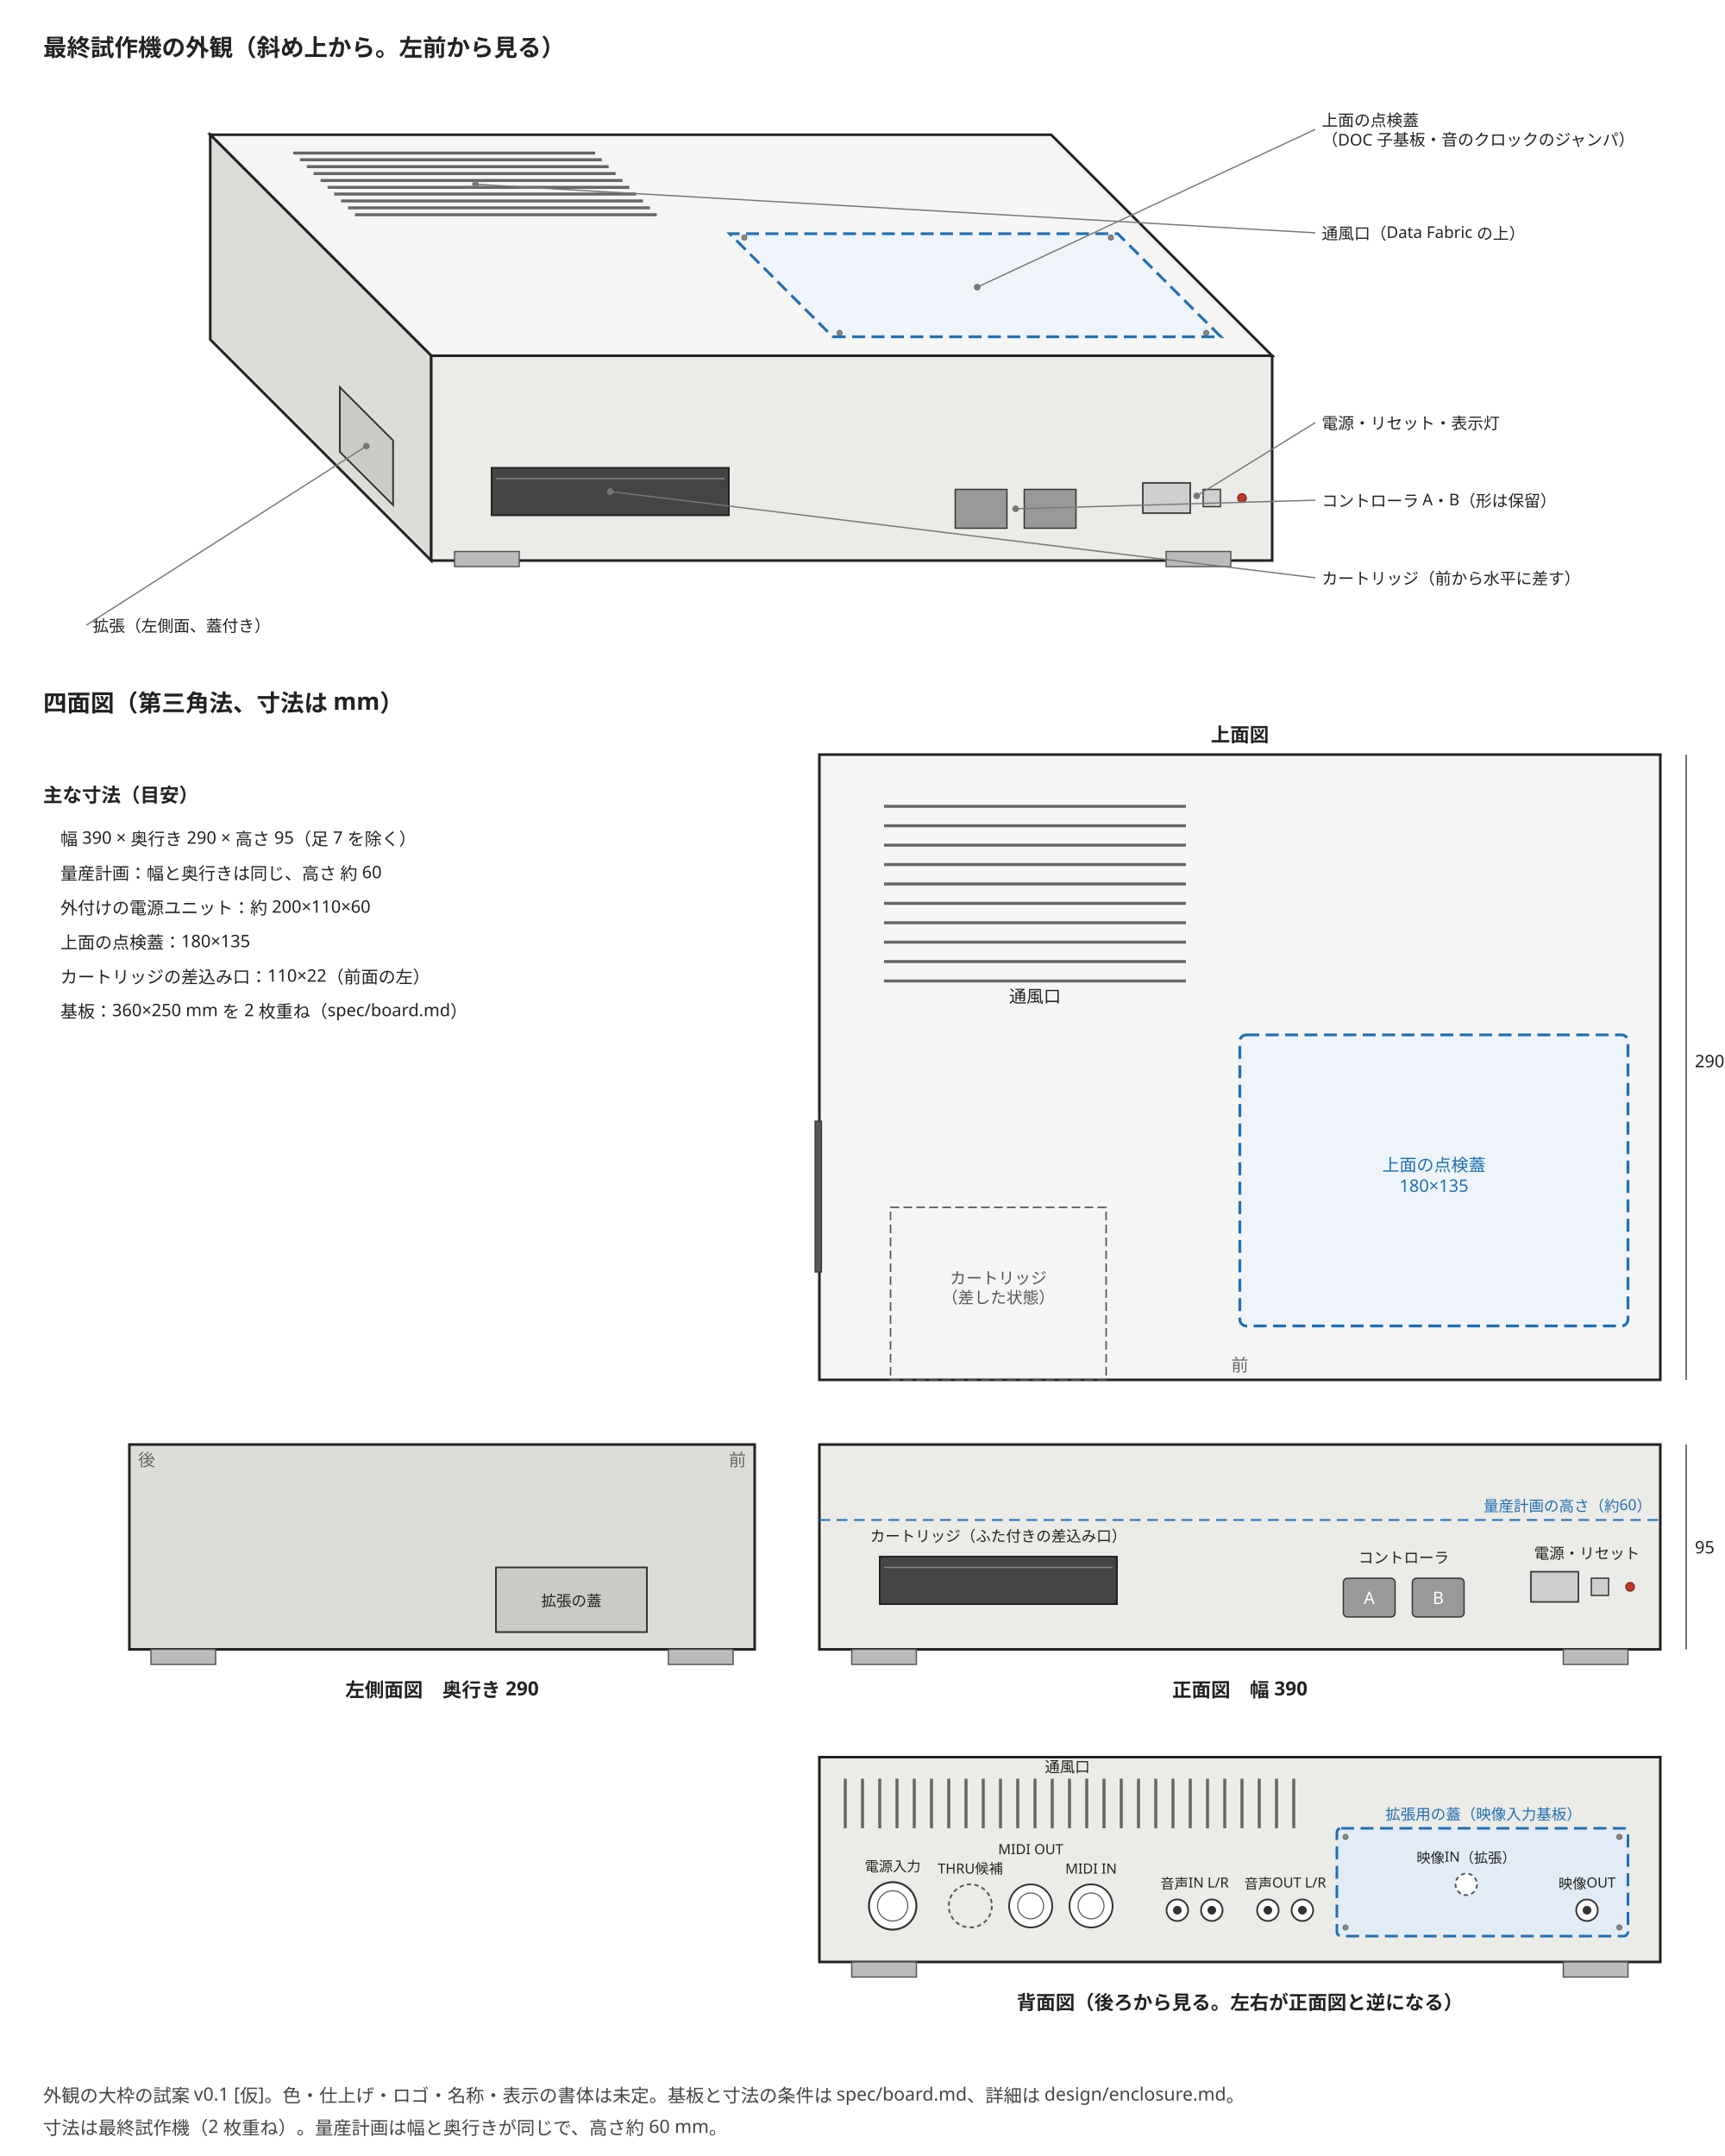
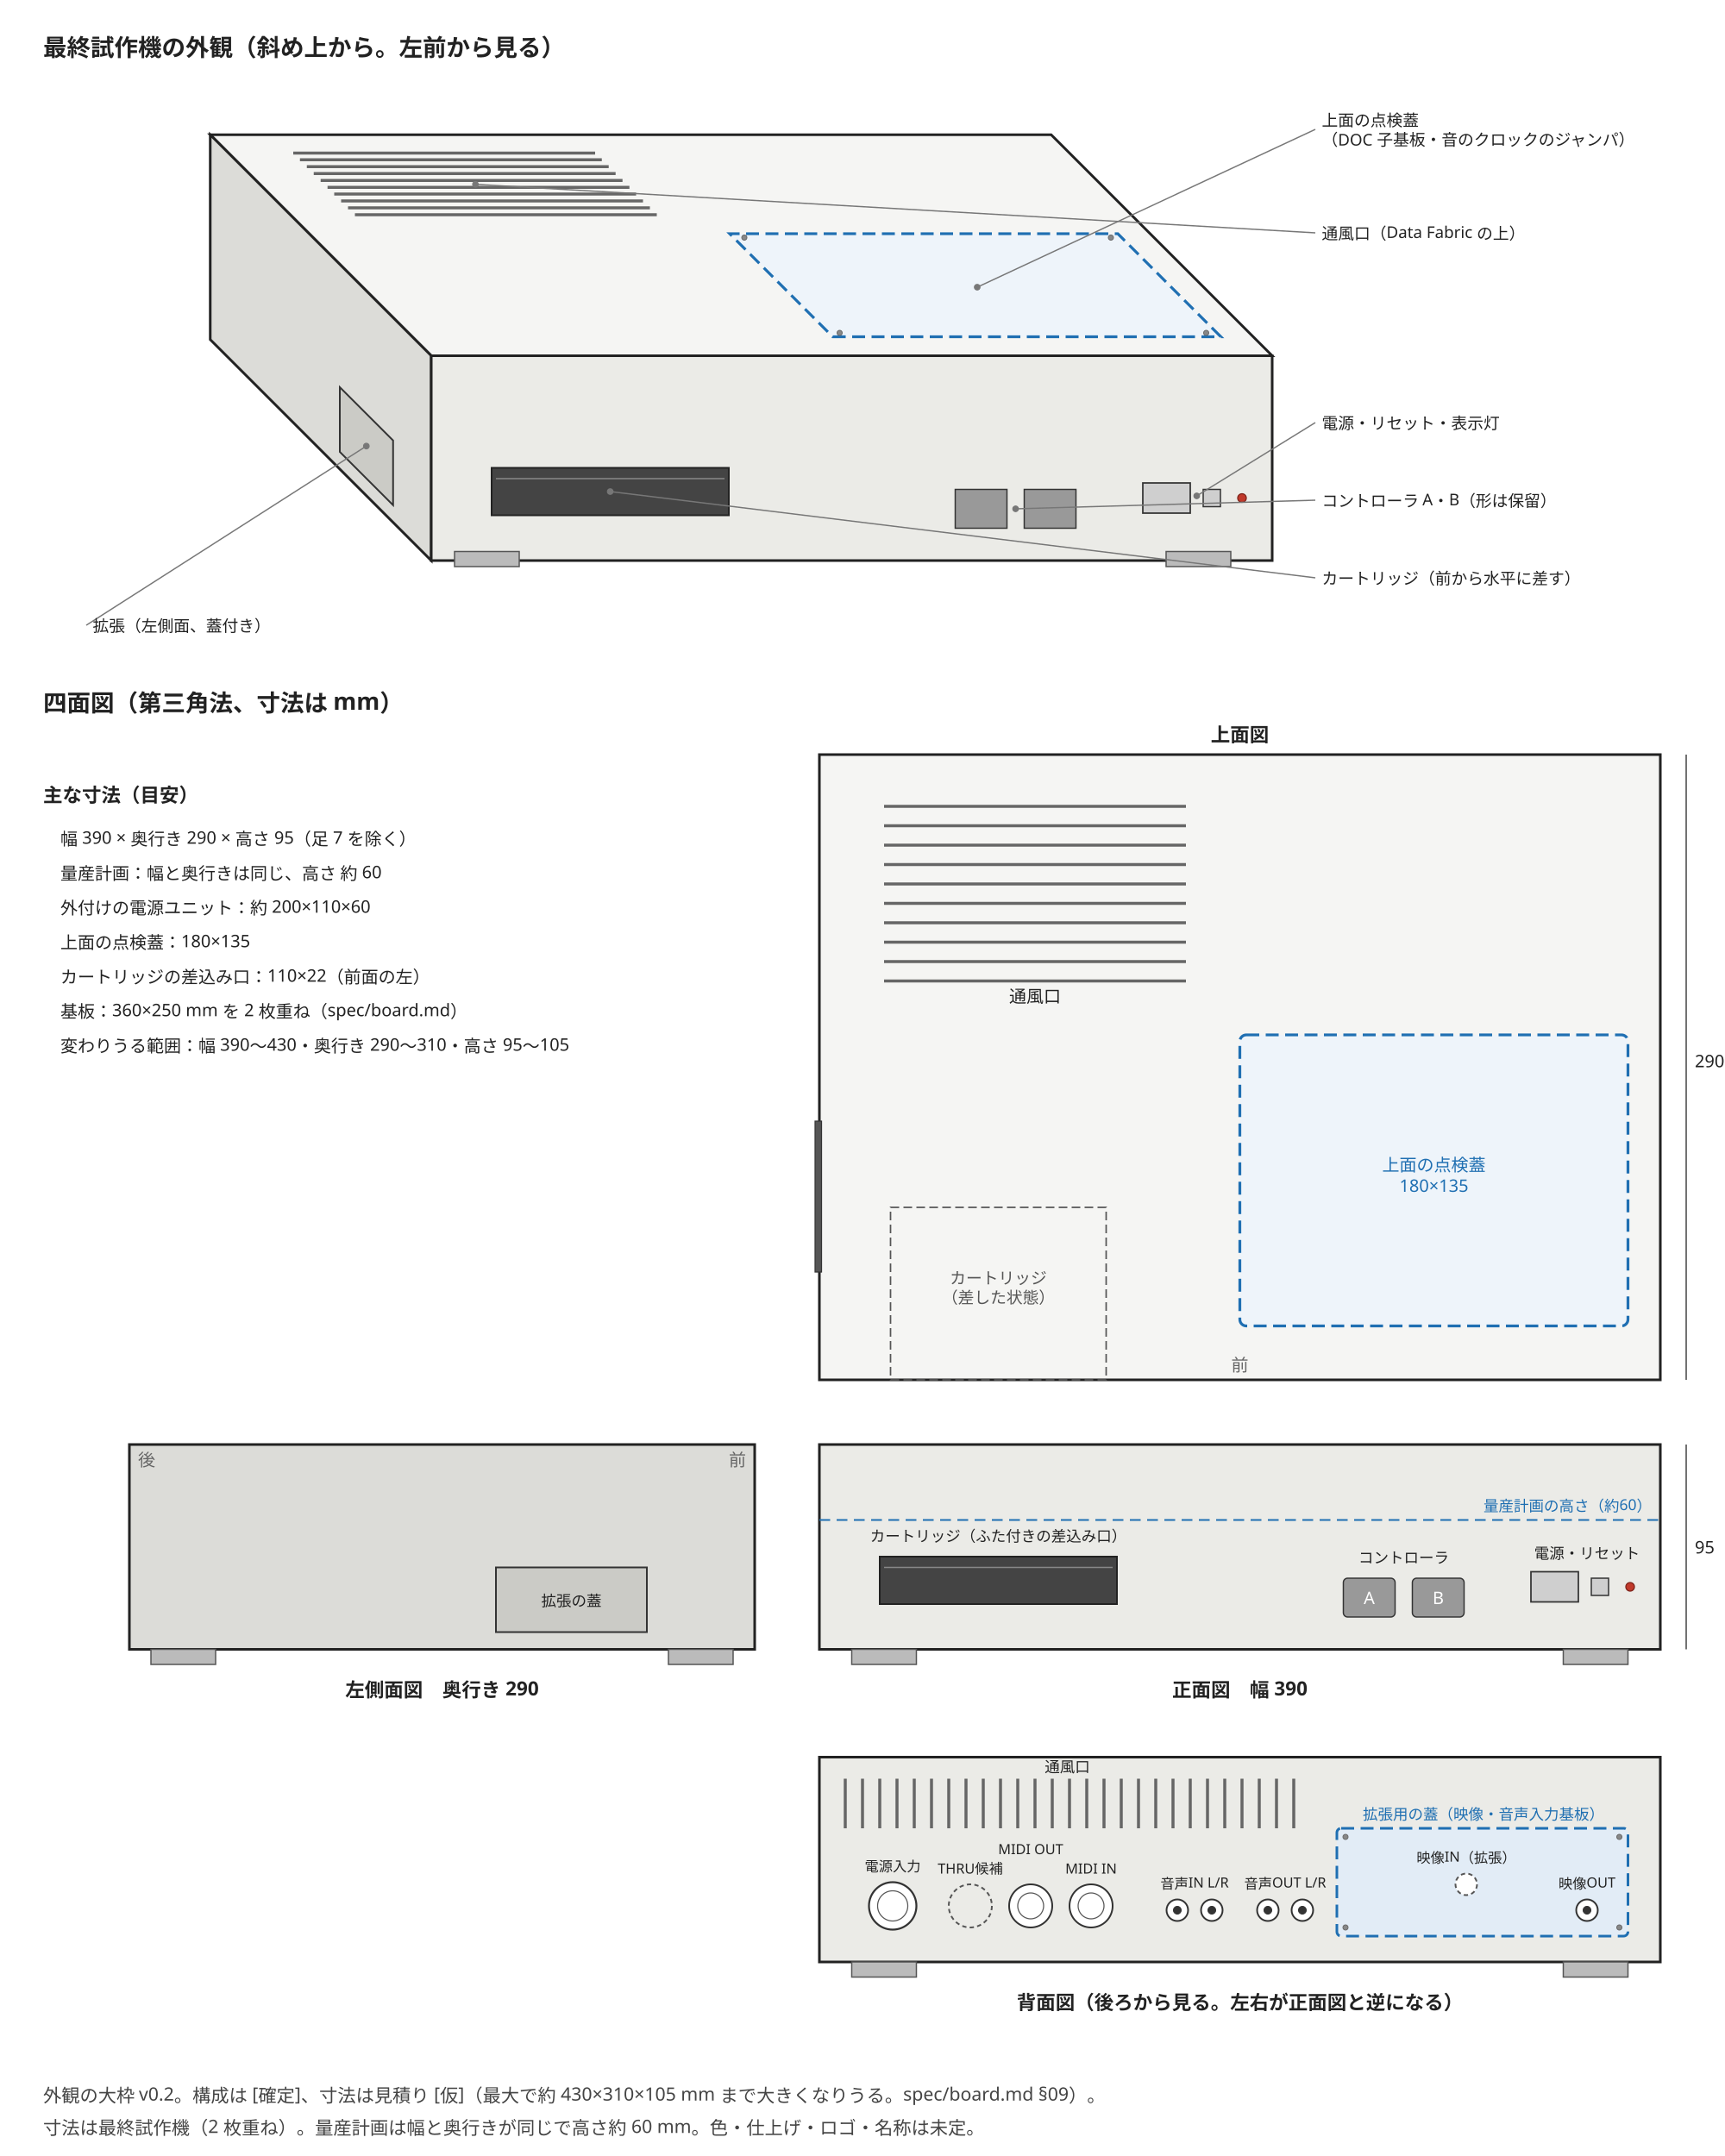
<svg xmlns="http://www.w3.org/2000/svg" viewBox="0 0 800 1000" width="800" height="1000" font-family="'Noto Sans JP', 'Hiragino Sans', 'Yu Gothic', 'Meiryo', sans-serif">
  <rect x="0" y="0" width="800" height="1000" fill="#ffffff" />
  <text x="20.0" y="26.0" font-size="11" text-anchor="start" font-weight="bold" fill="#222">最終試作機の外観（斜め上から。左前から見る）</text>
  <polygon points="200.0,165.0 590.0,165.0 487.5,62.5 97.5,62.5" fill="#f5f5f3" stroke="#222" stroke-width="1.2" />
  <polygon points="200.0,260.0 200.0,165.0 97.5,62.5 97.5,157.5" fill="#dcdcd8" stroke="#222" stroke-width="1.2" />
  <polygon points="200.0,260.0 590.0,260.0 590.0,165.0 200.0,165.0" fill="#ebebe7" stroke="#222" stroke-width="1.2" />
  <polygon points="210.8,262.8 240.8,262.8 240.8,255.8 210.8,255.8" fill="#bbb" stroke="#555" stroke-width="0.6" />
  <polygon points="540.8,262.8 570.8,262.8 570.8,255.8 540.8,255.8" fill="#bbb" stroke="#555" stroke-width="0.6" />
  <polygon points="228.0,239.0 338.0,239.0 338.0,217.0 228.0,217.0" fill="#444" stroke="#222" stroke-width="0.8" />
  <line x1="230.0" y1="222.0" x2="336.0" y2="222.0" stroke="#888" stroke-width="0.6" />
  <polygon points="443.0,245.0 467.0,245.0 467.0,227.0 443.0,227.0" fill="#999" stroke="#333" stroke-width="0.6" />
  <polygon points="475.0,245.0 499.0,245.0 499.0,227.0 475.0,227.0" fill="#999" stroke="#333" stroke-width="0.6" />
  <polygon points="530.0,238.0 552.0,238.0 552.0,224.0 530.0,224.0" fill="#cfcfcf" stroke="#333" stroke-width="0.7" />
  <polygon points="558.0,235.0 566.0,235.0 566.0,227.0 558.0,227.0" fill="#cfcfcf" stroke="#333" stroke-width="0.6" />
  <circle cx="576.0" cy="231.0" r="2" fill="#c0392b" stroke="#7a1f16" stroke-width="0.5" />
  <polygon points="386.2,156.2 566.2,156.2 518.4,108.4 338.4,108.4" fill="#eef4fa" stroke="#1f6fb2" stroke-width="1.3" stroke-dasharray="6,3" />
  <circle cx="389.4" cy="154.4" r="1.2" fill="#888" stroke="#666" stroke-width="0.4" />
  <circle cx="559.4" cy="154.4" r="1.2" fill="#888" stroke="#666" stroke-width="0.4" />
  <circle cx="515.2" cy="110.2" r="1.2" fill="#888" stroke="#666" stroke-width="0.4" />
  <circle cx="345.2" cy="110.2" r="1.2" fill="#888" stroke="#666" stroke-width="0.4" />
  <line x1="164.6" y1="99.6" x2="304.6" y2="99.6" stroke="#666" stroke-width="1.4" />
  <line x1="161.4" y1="96.4" x2="301.4" y2="96.4" stroke="#666" stroke-width="1.4" />
  <line x1="158.2" y1="93.2" x2="298.2" y2="93.2" stroke="#666" stroke-width="1.4" />
  <line x1="155.0" y1="90.0" x2="295.0" y2="90.0" stroke="#666" stroke-width="1.4" />
  <line x1="151.9" y1="86.9" x2="291.9" y2="86.9" stroke="#666" stroke-width="1.4" />
  <line x1="148.7" y1="83.7" x2="288.7" y2="83.7" stroke="#666" stroke-width="1.4" />
  <line x1="145.5" y1="80.5" x2="285.5" y2="80.5" stroke="#666" stroke-width="1.4" />
  <line x1="142.3" y1="77.3" x2="282.3" y2="77.3" stroke="#666" stroke-width="1.4" />
  <line x1="139.1" y1="74.1" x2="279.1" y2="74.1" stroke="#666" stroke-width="1.4" />
  <line x1="136.0" y1="71.0" x2="276.0" y2="71.0" stroke="#666" stroke-width="1.4" />
  <polygon points="182.3,234.3 157.6,209.6 157.6,179.6 182.3,204.3" fill="#cbcbc6" stroke="#333" stroke-width="0.8" />
  <line x1="453.2" y1="133.2" x2="610.0" y2="60.0" stroke="#777" stroke-width="0.6" />
  <circle cx="453.2" cy="133.2" r="1.3" fill="#777" stroke="#777" stroke-width="0.5" />
  <text x="613.0" y="58.5" font-size="7.5" text-anchor="start" font-weight="normal" fill="#222">上面の点検蓋</text>
  <text x="613.0" y="67.5" font-size="7.5" text-anchor="start" font-weight="normal" fill="#222">（DOC 子基板・音のクロックのジャンパ）</text>
  <line x1="220.5" y1="85.5" x2="610.0" y2="108.0" stroke="#777" stroke-width="0.6" />
  <circle cx="220.5" cy="85.5" r="1.3" fill="#777" stroke="#777" stroke-width="0.5" />
  <text x="613.0" y="111.0" font-size="7.5" text-anchor="start" font-weight="normal" fill="#222">通風口（Data Fabric の上）</text>
  <line x1="283.0" y1="228.0" x2="610.0" y2="268.0" stroke="#777" stroke-width="0.6" />
  <circle cx="283.0" cy="228.0" r="1.3" fill="#777" stroke="#777" stroke-width="0.5" />
  <text x="613.0" y="271.0" font-size="7.5" text-anchor="start" font-weight="normal" fill="#222">カートリッジ（前から水平に差す）</text>
  <line x1="471.0" y1="236.0" x2="610.0" y2="232.0" stroke="#777" stroke-width="0.6" />
  <circle cx="471.0" cy="236.0" r="1.3" fill="#777" stroke="#777" stroke-width="0.5" />
  <text x="613.0" y="235.0" font-size="7.5" text-anchor="start" font-weight="normal" fill="#222">コントローラ A・B（形は保留）</text>
  <line x1="555.0" y1="230.0" x2="610.0" y2="196.0" stroke="#777" stroke-width="0.6" />
  <circle cx="555.0" cy="230.0" r="1.3" fill="#777" stroke="#777" stroke-width="0.5" />
  <text x="613.0" y="199.0" font-size="7.5" text-anchor="start" font-weight="normal" fill="#222">電源・リセット・表示灯</text>
  <line x1="169.9" y1="206.9" x2="40.0" y2="290.0" stroke="#777" stroke-width="0.6" />
  <circle cx="169.9" cy="206.9" r="1.3" fill="#777" stroke="#777" stroke-width="0.5" />
  <text x="43.0" y="293.0" font-size="7.5" text-anchor="start" font-weight="normal" fill="#222">拡張（左側面、蓋付き）</text>
  <text x="20.0" y="330.0" font-size="11" text-anchor="start" font-weight="bold" fill="#222">四面図（第三角法、寸法は mm）</text>
  <rect x="380.0" y="350.0" width="390.0" height="290.0" rx="0" fill="#f5f5f3" stroke="#222" stroke-width="1.2" />
  <rect x="575.0" y="480.0" width="180.0" height="135.0" rx="3" fill="#eef4fa" stroke="#1f6fb2" stroke-width="1.3" stroke-dasharray="6,3" />
  <text x="665.0" y="543.2" font-size="8" text-anchor="middle" font-weight="normal" fill="#1f6fb2">上面の点検蓋</text>
  <text x="665.0" y="552.8" font-size="8" text-anchor="middle" font-weight="normal" fill="#1f6fb2">180×135</text>
  <line x1="410.0" y1="455.0" x2="550.0" y2="455.0" stroke="#666" stroke-width="1.4" />
  <line x1="410.0" y1="446.0" x2="550.0" y2="446.0" stroke="#666" stroke-width="1.4" />
  <line x1="410.0" y1="437.0" x2="550.0" y2="437.0" stroke="#666" stroke-width="1.4" />
  <line x1="410.0" y1="428.0" x2="550.0" y2="428.0" stroke="#666" stroke-width="1.4" />
  <line x1="410.0" y1="419.0" x2="550.0" y2="419.0" stroke="#666" stroke-width="1.4" />
  <line x1="410.0" y1="410.0" x2="550.0" y2="410.0" stroke="#666" stroke-width="1.4" />
  <line x1="410.0" y1="401.0" x2="550.0" y2="401.0" stroke="#666" stroke-width="1.4" />
  <line x1="410.0" y1="392.0" x2="550.0" y2="392.0" stroke="#666" stroke-width="1.4" />
  <line x1="410.0" y1="383.0" x2="550.0" y2="383.0" stroke="#666" stroke-width="1.4" />
  <line x1="410.0" y1="374.0" x2="550.0" y2="374.0" stroke="#666" stroke-width="1.4" />
  <text x="480.0" y="465.0" font-size="8" text-anchor="middle" font-weight="normal" fill="#222">通風口</text>
  <rect x="413.0" y="560.0" width="100.0" height="80.0" rx="0" fill="none" stroke="#555" stroke-width="0.7" stroke-dasharray="4,2" />
  <text x="463.0" y="595.5" font-size="7.5" text-anchor="middle" font-weight="normal" fill="#555">カートリッジ</text>
  <text x="463.0" y="604.5" font-size="7.5" text-anchor="middle" font-weight="normal" fill="#555">（差した状態）</text>
  <rect x="378.0" y="520.0" width="3.0" height="70.0" rx="0" fill="#555" stroke="#333" stroke-width="0.5" />
  <text x="575.0" y="344.0" font-size="9" text-anchor="middle" font-weight="bold" fill="#222">上面図</text>
  <line x1="782.0" y1="350.0" x2="782.0" y2="640.0" stroke="#444" stroke-width="0.6" />
  <text x="786.0" y="495.0" font-size="8" text-anchor="start" font-weight="normal" fill="#222">290</text>
  <text x="575.0" y="636.0" font-size="8" text-anchor="middle" font-weight="normal" fill="#666">前</text>
  <rect x="380.0" y="670.0" width="390.0" height="95.0" rx="0" fill="#ebebe7" stroke="#222" stroke-width="1.2" />
  <rect x="395.0" y="765.0" width="30.0" height="7.0" rx="0" fill="#bbb" stroke="#555" stroke-width="0.6" />
  <rect x="725.0" y="765.0" width="30.0" height="7.0" rx="0" fill="#bbb" stroke="#555" stroke-width="0.6" />
  <rect x="408.0" y="722.0" width="110.0" height="22.0" rx="0" fill="#444" stroke="#222" stroke-width="0.8" />
  <line x1="410.0" y1="727.0" x2="516.0" y2="727.0" stroke="#888" stroke-width="0.6" />
  <text x="463.0" y="715.0" font-size="7" text-anchor="middle" font-weight="normal" fill="#222">カートリッジ（ふた付きの差込み口）</text>
  <rect x="623.0" y="732.0" width="24.0" height="18.0" rx="2" fill="#999" stroke="#333" stroke-width="0.6" />
  <text x="635.0" y="744.0" font-size="8" text-anchor="middle" font-weight="normal" fill="#fff">A</text>
  <rect x="655.0" y="732.0" width="24.0" height="18.0" rx="2" fill="#999" stroke="#333" stroke-width="0.6" />
  <text x="667.0" y="744.0" font-size="8" text-anchor="middle" font-weight="normal" fill="#fff">B</text>
  <text x="651.0" y="725.0" font-size="7" text-anchor="middle" font-weight="normal" fill="#222">コントローラ</text>
  <rect x="710.0" y="729.0" width="22.0" height="14.0" rx="0" fill="#cfcfcf" stroke="#333" stroke-width="0.7" />
  <rect x="738.0" y="732.0" width="8.0" height="8.0" rx="0" fill="#cfcfcf" stroke="#333" stroke-width="0.6" />
  <circle cx="756.0" cy="736.0" r="2" fill="#c0392b" stroke="#7a1f16" stroke-width="0.5" />
  <text x="736.0" y="723.0" font-size="7" text-anchor="middle" font-weight="normal" fill="#222">電源・リセット</text>
  <line x1="380.0" y1="705.0" x2="770.0" y2="705.0" stroke="#1f6fb2" stroke-width="0.8" stroke-dasharray="5,3" />
  <text x="766.0" y="701.0" font-size="7" text-anchor="end" font-weight="normal" fill="#1f6fb2">量産計画の高さ（約60）</text>
  <text x="575.0" y="787.0" font-size="9" text-anchor="middle" font-weight="bold" fill="#222">正面図　幅 390</text>
  <line x1="782.0" y1="670.0" x2="782.0" y2="765.0" stroke="#444" stroke-width="0.6" />
  <text x="786.0" y="720.5" font-size="8" text-anchor="start" font-weight="normal" fill="#222">95</text>
  <rect x="60.0" y="670.0" width="290.0" height="95.0" rx="0" fill="#dcdcd8" stroke="#222" stroke-width="1.2" />
  <rect x="70.0" y="765.0" width="30.0" height="7.0" rx="0" fill="#bbb" stroke="#555" stroke-width="0.6" />
  <rect x="310.0" y="765.0" width="30.0" height="7.0" rx="0" fill="#bbb" stroke="#555" stroke-width="0.6" />
  <rect x="230.0" y="727.0" width="70.0" height="30.0" rx="0" fill="#cbcbc6" stroke="#333" stroke-width="0.8" />
  <text x="265.0" y="745.0" font-size="7" text-anchor="middle" font-weight="normal" fill="#222">拡張の蓋</text>
  <text x="64.0" y="680.0" font-size="8" text-anchor="start" font-weight="normal" fill="#666">後</text>
  <text x="346.0" y="680.0" font-size="8" text-anchor="end" font-weight="normal" fill="#666">前</text>
  <text x="205.0" y="787.0" font-size="9" text-anchor="middle" font-weight="bold" fill="#222">左側面図　奥行き 290</text>
  <text x="20.0" y="372.0" font-size="9" text-anchor="start" font-weight="bold" fill="#222">主な寸法（目安）</text>
  <text x="28.0" y="392.0" font-size="8" text-anchor="start" font-weight="normal" fill="#222">幅 390 × 奥行き 290 × 高さ 95（足 7 を除く）</text>
  <text x="28.0" y="408.0" font-size="8" text-anchor="start" font-weight="normal" fill="#222">量産計画：幅と奥行きは同じ、高さ 約 60</text>
  <text x="28.0" y="424.0" font-size="8" text-anchor="start" font-weight="normal" fill="#222">外付けの電源ユニット：約 200×110×60</text>
  <text x="28.0" y="440.0" font-size="8" text-anchor="start" font-weight="normal" fill="#222">上面の点検蓋：180×135</text>
  <text x="28.0" y="456.0" font-size="8" text-anchor="start" font-weight="normal" fill="#222">カートリッジの差込み口：110×22（前面の左）</text>
  <text x="28.0" y="472.0" font-size="8" text-anchor="start" font-weight="normal" fill="#222">基板：360×250 mm を 2 枚重ね（spec/board.md）</text>
+   <text x="28.0" y="488.0" font-size="8" text-anchor="start" font-weight="normal" fill="#222">変わりうる範囲：幅 390〜430・奥行き 290〜310・高さ 95〜105</text>
  <rect x="380.0" y="815.0" width="390.0" height="95.0" rx="0" fill="#ebebe7" stroke="#222" stroke-width="1.2" />
  <rect x="725.0" y="910.0" width="30.0" height="7.0" rx="0" fill="#bbb" stroke="#555" stroke-width="0.6" />
  <rect x="395.0" y="910.0" width="30.0" height="7.0" rx="0" fill="#bbb" stroke="#555" stroke-width="0.6" />
  <rect x="620.0" y="848.0" width="135.0" height="50.0" rx="2" fill="#e2ecf6" stroke="#1f6fb2" stroke-width="1.2" stroke-dasharray="6,3" />
  <circle cx="751.0" cy="894.0" r="1.2" fill="#888" stroke="#666" stroke-width="0.4" />
  <circle cx="624.0" cy="894.0" r="1.2" fill="#888" stroke="#666" stroke-width="0.4" />
  <circle cx="751.0" cy="852.0" r="1.2" fill="#888" stroke="#666" stroke-width="0.4" />
  <circle cx="624.0" cy="852.0" r="1.2" fill="#888" stroke="#666" stroke-width="0.4" />
-   <text x="688.0" y="844.0" font-size="7" text-anchor="middle" font-weight="normal" fill="#1f6fb2">拡張用の蓋（映像入力基板）</text>
+   <text x="688.0" y="844.0" font-size="7" text-anchor="middle" font-weight="normal" fill="#1f6fb2">拡張用の蓋（映像・音声入力基板）</text>
  <circle cx="736.0" cy="886.0" r="5" fill="#fff" stroke="#333" stroke-width="0.8" />
  <circle cx="736.0" cy="886.0" r="1.8" fill="#333" stroke="#333" stroke-width="0.4" />
  <text x="736.0" y="876.0" font-size="6.5" text-anchor="middle" font-weight="normal" fill="#222">映像OUT</text>
  <circle cx="680.0" cy="874.0" r="5" fill="#fff" stroke="#555" stroke-width="0.8" stroke-dasharray="2,1.5" />
  <text x="680.0" y="864.0" font-size="6.5" text-anchor="middle" font-weight="normal" fill="#222">映像IN（拡張）</text>
  <circle cx="604.0" cy="886.0" r="5" fill="#fff" stroke="#333" stroke-width="0.8" />
  <circle cx="604.0" cy="886.0" r="1.8" fill="#333" stroke="#333" stroke-width="0.4" />
  <circle cx="588.0" cy="886.0" r="5" fill="#fff" stroke="#333" stroke-width="0.8" />
  <circle cx="588.0" cy="886.0" r="1.8" fill="#333" stroke="#333" stroke-width="0.4" />
  <text x="596.0" y="876.0" font-size="6.5" text-anchor="middle" font-weight="normal" fill="#222">音声OUT L/R</text>
  <circle cx="562.0" cy="886.0" r="5" fill="#fff" stroke="#333" stroke-width="0.8" />
  <circle cx="562.0" cy="886.0" r="1.8" fill="#333" stroke="#333" stroke-width="0.4" />
  <circle cx="546.0" cy="886.0" r="5" fill="#fff" stroke="#333" stroke-width="0.8" />
  <circle cx="546.0" cy="886.0" r="1.8" fill="#333" stroke="#333" stroke-width="0.4" />
  <text x="554.0" y="876.0" font-size="6.5" text-anchor="middle" font-weight="normal" fill="#222">音声IN L/R</text>
  <circle cx="506.0" cy="884.0" r="10" fill="#fff" stroke="#333" stroke-width="0.8" />
  <circle cx="506.0" cy="884.0" r="6" fill="none" stroke="#555" stroke-width="0.5" />
  <text x="506.0" y="869.0" font-size="6.5" text-anchor="middle" font-weight="normal" fill="#222">MIDI IN</text>
  <circle cx="478.0" cy="884.0" r="10" fill="#fff" stroke="#333" stroke-width="0.8" />
  <circle cx="478.0" cy="884.0" r="6" fill="none" stroke="#555" stroke-width="0.5" />
  <text x="478.0" y="860.0" font-size="6.5" text-anchor="middle" font-weight="normal" fill="#222">MIDI OUT</text>
  <circle cx="450.0" cy="884.0" r="10" fill="none" stroke="#555" stroke-width="0.8" stroke-dasharray="2,1.5" />
  <text x="450.0" y="869.0" font-size="6.5" text-anchor="middle" font-weight="normal" fill="#222">THRU候補</text>
  <circle cx="414.0" cy="884.0" r="11" fill="#fff" stroke="#333" stroke-width="0.9" />
  <circle cx="414.0" cy="884.0" r="7" fill="none" stroke="#555" stroke-width="0.5" />
  <text x="414.0" y="868.0" font-size="6.5" text-anchor="middle" font-weight="normal" fill="#222">電源入力</text>
  <line x1="600.0" y1="825.0" x2="600.0" y2="848.0" stroke="#666" stroke-width="1.4" />
  <line x1="592.0" y1="825.0" x2="592.0" y2="848.0" stroke="#666" stroke-width="1.4" />
  <line x1="584.0" y1="825.0" x2="584.0" y2="848.0" stroke="#666" stroke-width="1.4" />
  <line x1="576.0" y1="825.0" x2="576.0" y2="848.0" stroke="#666" stroke-width="1.4" />
  <line x1="568.0" y1="825.0" x2="568.0" y2="848.0" stroke="#666" stroke-width="1.4" />
  <line x1="560.0" y1="825.0" x2="560.0" y2="848.0" stroke="#666" stroke-width="1.4" />
  <line x1="552.0" y1="825.0" x2="552.0" y2="848.0" stroke="#666" stroke-width="1.4" />
  <line x1="544.0" y1="825.0" x2="544.0" y2="848.0" stroke="#666" stroke-width="1.4" />
  <line x1="536.0" y1="825.0" x2="536.0" y2="848.0" stroke="#666" stroke-width="1.4" />
  <line x1="528.0" y1="825.0" x2="528.0" y2="848.0" stroke="#666" stroke-width="1.4" />
  <line x1="520.0" y1="825.0" x2="520.0" y2="848.0" stroke="#666" stroke-width="1.4" />
  <line x1="512.0" y1="825.0" x2="512.0" y2="848.0" stroke="#666" stroke-width="1.4" />
  <line x1="504.0" y1="825.0" x2="504.0" y2="848.0" stroke="#666" stroke-width="1.4" />
  <line x1="496.0" y1="825.0" x2="496.0" y2="848.0" stroke="#666" stroke-width="1.4" />
  <line x1="488.0" y1="825.0" x2="488.0" y2="848.0" stroke="#666" stroke-width="1.4" />
  <line x1="480.0" y1="825.0" x2="480.0" y2="848.0" stroke="#666" stroke-width="1.4" />
  <line x1="472.0" y1="825.0" x2="472.0" y2="848.0" stroke="#666" stroke-width="1.4" />
  <line x1="464.0" y1="825.0" x2="464.0" y2="848.0" stroke="#666" stroke-width="1.4" />
  <line x1="456.0" y1="825.0" x2="456.0" y2="848.0" stroke="#666" stroke-width="1.4" />
  <line x1="448.0" y1="825.0" x2="448.0" y2="848.0" stroke="#666" stroke-width="1.4" />
  <line x1="440.0" y1="825.0" x2="440.0" y2="848.0" stroke="#666" stroke-width="1.4" />
  <line x1="432.0" y1="825.0" x2="432.0" y2="848.0" stroke="#666" stroke-width="1.4" />
  <line x1="424.0" y1="825.0" x2="424.0" y2="848.0" stroke="#666" stroke-width="1.4" />
  <line x1="416.0" y1="825.0" x2="416.0" y2="848.0" stroke="#666" stroke-width="1.4" />
  <line x1="408.0" y1="825.0" x2="408.0" y2="848.0" stroke="#666" stroke-width="1.4" />
  <line x1="400.0" y1="825.0" x2="400.0" y2="848.0" stroke="#666" stroke-width="1.4" />
  <line x1="392.0" y1="825.0" x2="392.0" y2="848.0" stroke="#666" stroke-width="1.4" />
  <text x="495.0" y="822.0" font-size="7" text-anchor="middle" font-weight="normal" fill="#222">通風口</text>
  <text x="575.0" y="932.0" font-size="9" text-anchor="middle" font-weight="bold" fill="#222">背面図（後ろから見る。左右が正面図と逆になる）</text>
-   <text x="20.0" y="975.0" font-size="8.5" text-anchor="start" font-weight="normal" fill="#444">外観の大枠の試案 v0.1 [仮]。色・仕上げ・ロゴ・名称・表示の書体は未定。基板と寸法の条件は spec/board.md、詳細は design/enclosure.md。</text>
-   <text x="20.0" y="990.0" font-size="8.5" text-anchor="start" font-weight="normal" fill="#444">寸法は最終試作機（2 枚重ね）。量産計画は幅と奥行きが同じで、高さ約 60 mm。</text>
+   <text x="20.0" y="975.0" font-size="8.5" text-anchor="start" font-weight="normal" fill="#444">外観の大枠 v0.2。構成は [確定]、寸法は見積り [仮]（最大で約 430×310×105 mm まで大きくなりうる。spec/board.md §09）。</text>
+   <text x="20.0" y="990.0" font-size="8.5" text-anchor="start" font-weight="normal" fill="#444">寸法は最終試作機（2 枚重ね）。量産計画は幅と奥行きが同じで高さ約 60 mm。色・仕上げ・ロゴ・名称は未定。</text>
</svg>
